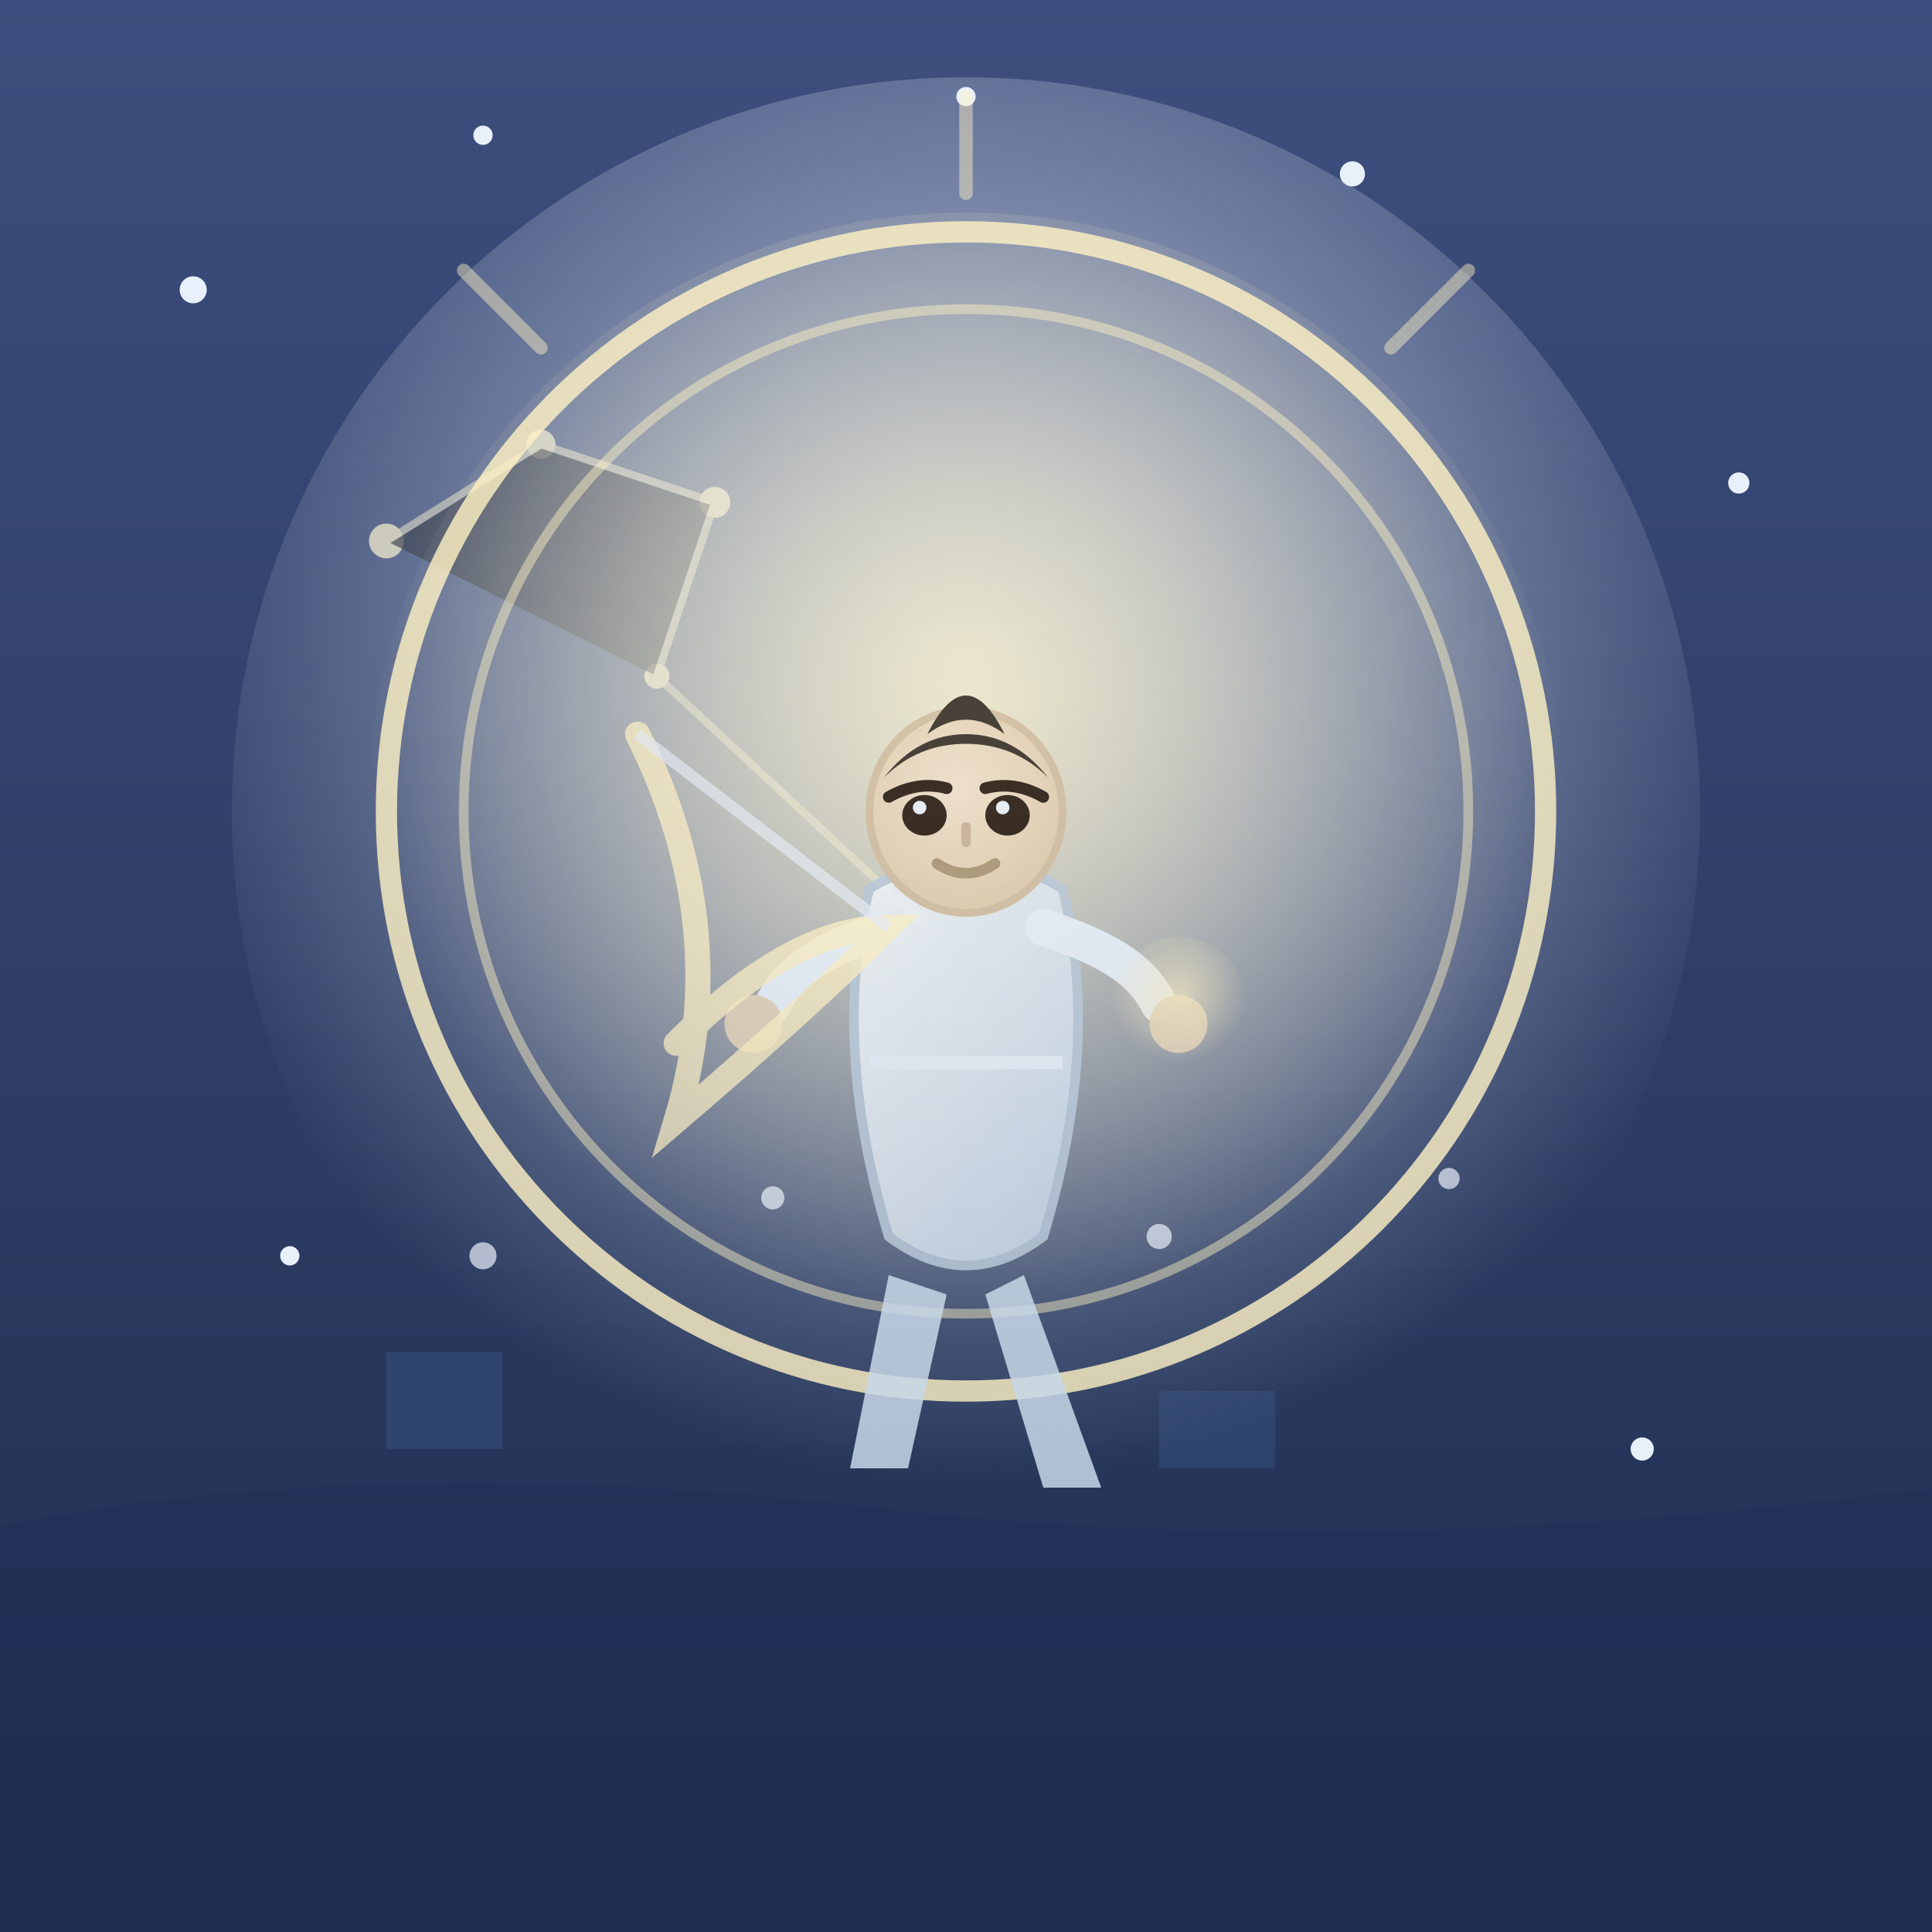
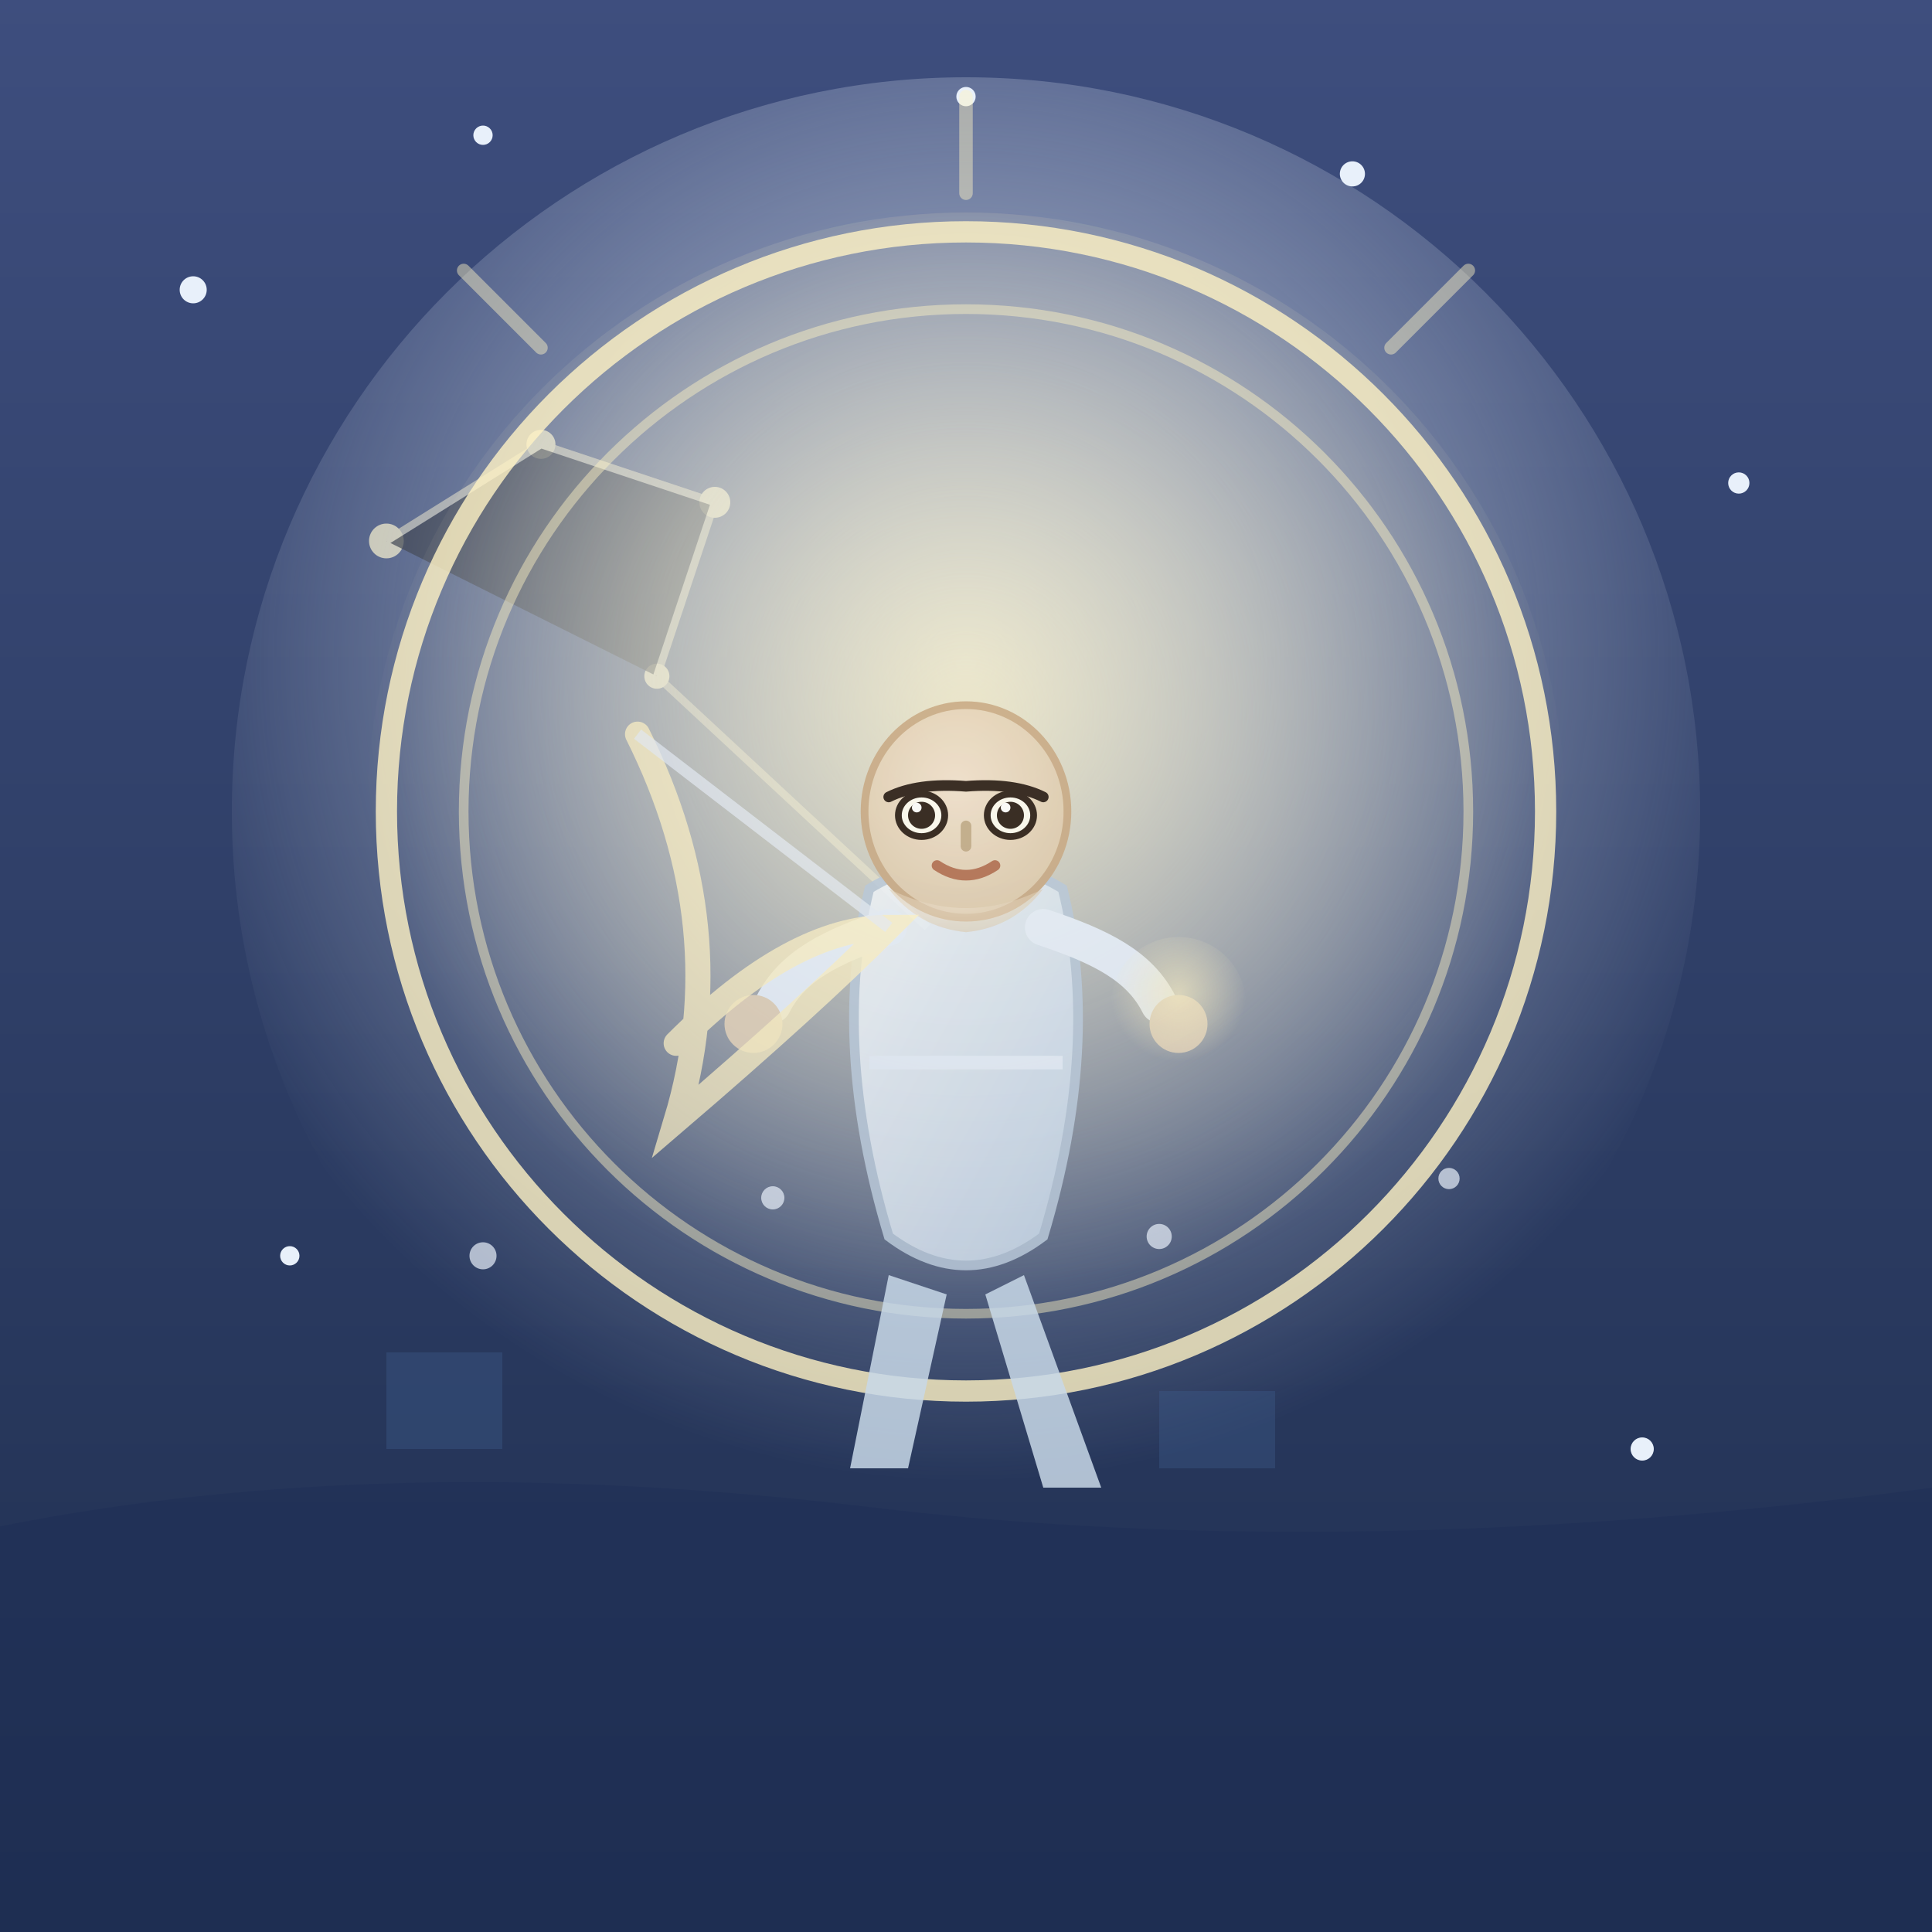
<svg xmlns="http://www.w3.org/2000/svg" viewBox="0 0 200 200" role="img" aria-label="射手座·艾俄洛斯·五阶·星空守望·英魂星辉永守圣域">
  <defs>
    <linearGradient id="bg" x1="0" y1="0" x2="0" y2="1">
      <stop offset="0%" stop-color="#3E4E7E" />
      <stop offset="52%" stop-color="#2E3E66" />
      <stop offset="100%" stop-color="#1E2E4E" />
    </linearGradient>
    <radialGradient id="aura" cx="50%" cy="40%" r="55%">
      <stop offset="0%" stop-color="#E8F0FA" stop-opacity="0.8" />
      <stop offset="100%" stop-color="#E8F0FA" stop-opacity="0" />
    </radialGradient>
    <radialGradient id="gold" cx="50%" cy="42%" r="50%">
      <stop offset="0%" stop-color="#FFF3C4" stop-opacity="0.7" />
      <stop offset="100%" stop-color="#FFF3C4" stop-opacity="0" />
    </radialGradient>
    <linearGradient id="robe" x1="0" y1="0" x2="1" y2="1">
      <stop offset="0%" stop-color="#F0F4F8" />
      <stop offset="100%" stop-color="#C8D8E8" />
    </linearGradient>
    <radialGradient id="skin" cx="45%" cy="38%" r="70%">
      <stop offset="0%" stop-color="#F0E0CC" />
      <stop offset="100%" stop-color="#DCC8A8" />
    </radialGradient>
    <g id="sag-face">
-       <ellipse cx="0" cy="0" rx="10" ry="10.5" fill="url(#skin)" stroke="#D0BCA0" stroke-width="0.8" />
-       <path d="M -4 -8 Q 0 -11 4 -8 Q 2 -12 0 -12 Q -2 -12 -4 -8 Z" fill="#2E2620" />
-       <path d="M -8.5 -3.5 Q -5 -8 0 -8 Q 5 -8 8.5 -3.5 Q 5 -7 0 -7 Q -5 -7 -8.5 -3.5 Z" fill="#2E2620" />
-       <path d="M -8 -1.5 Q -5 -3.2 -2 -2.4 M 8 -1.5 Q 5 -3.2 2 -2.4" stroke="#1E1008" stroke-width="1.2" stroke-linecap="round" fill="none" />
-       <ellipse cx="-4.3" cy="0.4" rx="2.3" ry="2.1" fill="#1E1008" />
-       <ellipse cx="4.3" cy="0.4" rx="2.3" ry="2.1" fill="#1E1008" />
-       <circle cx="-4.8" cy="-0.4" r="0.7" fill="#E8F0FA" />
-       <circle cx="3.8" cy="-0.4" r="0.7" fill="#E8F0FA" />
-       <path d="M 0 1.6 L 0 3.2" stroke="#C8B098" stroke-width="1" stroke-linecap="round" />
-       <path d="M -3 5.4 Q 0 7.4 3 5.4" fill="none" stroke="#A89070" stroke-width="1.1" stroke-linecap="round" />
+       <ellipse cx="0" cy="0" rx="10.5" ry="11" fill="url(#skin)" stroke="#C8A882" stroke-width="0.8" />
+       <path d="M -8 8 Q 0 12 8 8 Q 5 12 0 12.5 Q -5 12 -8 8 Z" fill="url(#skin)" opacity="0.6" />
+       <path d="M -8 -1.5 Q -5 -3 0 -2.6 Q 5 -3 8 -1.5" stroke="#1E1008" stroke-width="1.1" stroke-linecap="round" fill="none" />
+       <ellipse cx="-4.6" cy="0.4" rx="2.4" ry="2.2" fill="#FFFDF2" stroke="#1E1008" stroke-width="0.7" />
+       <ellipse cx="4.6" cy="0.4" rx="2.4" ry="2.2" fill="#FFFDF2" stroke="#1E1008" stroke-width="0.7" />
+       <circle cx="-4.6" cy="0.4" r="1.4" fill="#1E1008" />
+       <circle cx="4.6" cy="0.4" r="1.4" fill="#1E1008" />
+       <circle cx="-5.1" cy="-0.4" r="0.5" fill="#FFF" />
+       <circle cx="4.1" cy="-0.4" r="0.5" fill="#FFF" />
+       <path d="M 0 1.5 L 0 3.6" stroke="#C0A884" stroke-width="1.1" stroke-linecap="round" />
+       <path d="M -3 5.6 Q 0 7.6 3 5.6" fill="none" stroke="#B06A4A" stroke-width="1.1" stroke-linecap="round" />
    </g>
  </defs>
  <rect width="200" height="200" fill="url(#bg)" />
  <g fill="#E8F0FA">
    <circle cx="20" cy="30" r="1.4" />
    <circle cx="50" cy="14" r="1" />
    <circle cx="140" cy="18" r="1.3" />
    <circle cx="180" cy="50" r="1.1" />
    <circle cx="30" cy="130" r="1" />
    <circle cx="170" cy="150" r="1.2" />
    <circle cx="100" cy="10" r="1" />
  </g>
  <g opacity="0.7">
    <circle cx="40" cy="56" r="1.8" fill="#FFF3C4" />
    <circle cx="56" cy="46" r="1.5" fill="#FFF3C4" />
    <circle cx="74" cy="52" r="1.6" fill="#FFF3C4" />
    <circle cx="68" cy="70" r="1.3" fill="#FFF3C4" />
    <path d="M 40 56 L 56 46 L 74 52 L 68 70" stroke="#FFF3C4" stroke-width="0.8" opacity="0.7" />
    <path d="M 68 70 L 96 96" stroke="#FFF3C4" stroke-width="0.8" opacity="0.6" />
  </g>
  <circle cx="100" cy="84" r="76" fill="url(#aura)">
    <animate attributeName="opacity" values="0.8;0.5;0.8" dur="3.2s" repeatCount="indefinite" />
  </circle>
  <circle cx="100" cy="84" r="62" fill="url(#gold)">
    <animate attributeName="opacity" values="0.7;0.45;0.7" dur="3s" repeatCount="indefinite" />
  </circle>
  <g>
    <circle cx="100" cy="84" r="60" fill="none" stroke="#FFF3C4" stroke-width="2.2" opacity="0.8">
      <animate attributeName="r" values="60;65;60" dur="3.2s" repeatCount="indefinite" />
    </circle>
    <circle cx="100" cy="84" r="52" fill="none" stroke="#FFF3C4" stroke-width="1" opacity="0.45">
      <animate attributeName="r" values="52;55;52" dur="3.2s" repeatCount="indefinite" />
    </circle>
  </g>
  <g opacity="0.5">
    <path d="M 0 158 Q 40 150 90 156 Q 140 162 200 154 L 200 200 L 0 200 Z" fill="#1E2E56" />
    <path d="M 40 150 L 40 140 L 52 140 L 52 150 M 120 152 L 120 144 L 132 144 L 132 152" fill="#3E5E8E" opacity="0.7" />
  </g>
  <g fill="#E8F0FA" opacity="0.7">
    <circle cx="50" cy="130" r="1.4">
      <animate attributeName="cy" values="130;146;130" dur="2.4s" repeatCount="indefinite" />
    </circle>
    <circle cx="80" cy="124" r="1.2">
      <animate attributeName="cy" values="124;140;124" dur="2.8s" repeatCount="indefinite" />
    </circle>
    <circle cx="120" cy="128" r="1.3">
      <animate attributeName="cy" values="128;144;128" dur="2.6s" repeatCount="indefinite" />
    </circle>
    <circle cx="150" cy="122" r="1.1">
      <animate attributeName="cy" values="122;138;122" dur="3s" repeatCount="indefinite" />
    </circle>
  </g>
  <g opacity="0.85">
    <animateTransform attributeName="transform" type="translate" values="0 0;0 -2;0 0" dur="4s" repeatCount="indefinite" />
    <path d="M 92 132 L 88 152 L 94 152 L 98 134 Z" fill="#C8D8E8" />
    <path d="M 106 132 L 114 154 L 108 154 L 102 134 Z" fill="#C8D8E8" />
    <path d="M 90 92 Q 86 108 92 128 Q 100 134 108 128 Q 114 108 110 92 Q 100 86 90 92 Z" fill="url(#robe)" stroke="#B8C8D8" stroke-width="1" />
    <path d="M 90 110 L 110 110" stroke="#E8F0FA" stroke-width="1.4" />
    <use href="#sag-face" transform="translate(100,84) scale(1)" />
    <path d="M 92 96 C 86 98 82 100 80 104" fill="none" stroke="#E8F0FA" stroke-width="3.8" stroke-linecap="round" />
    <circle cx="78" cy="106" r="3" fill="#E0D0B8" />
    <path d="M 66 76 Q 76 96 70 116 Q 84 104 92 96 Q 82 96 70 108" fill="none" stroke="#FFF3C4" stroke-width="2.6" stroke-linecap="round" opacity="0.8" />
    <line x1="66" y1="76" x2="92" y2="96" stroke="#E8F0FA" stroke-width="1.2" opacity="0.7" />
    <g>
      <animateTransform attributeName="transform" type="translate" values="0 0;1 -1;0 0" dur="3s" repeatCount="indefinite" />
      <path d="M 108 96 C 114 98 118 100 120 104" fill="none" stroke="#E8F0FA" stroke-width="3.8" stroke-linecap="round" />
      <circle cx="122" cy="106" r="3" fill="#E0D0B8" />
      <circle cx="122" cy="104" r="7" fill="url(#gold)">
        <animate attributeName="r" values="7;11;7" dur="3s" repeatCount="indefinite" />
      </circle>
    </g>
  </g>
  <g fill="#E8F0FA">
    <circle cx="44" cy="104">
      <animate attributeName="cy" values="104;94;104" dur="3.2s" repeatCount="indefinite" />
      <animate attributeName="opacity" values="0.6;0.15;0.6" dur="3.2s" repeatCount="indefinite" />
    </circle>
    <circle cx="156" cy="84">
      <animate attributeName="cy" values="84;74;84" dur="3.6s" repeatCount="indefinite" />
      <animate attributeName="opacity" values="0.5;0.12;0.5" dur="3.6s" repeatCount="indefinite" />
    </circle>
  </g>
  <g stroke="#FFF3C4" stroke-width="1.4" opacity="0.45" stroke-linecap="round">
    <path d="M 100 20 L 100 10" />
    <path d="M 56 36 L 48 28" />
    <path d="M 144 36 L 152 28" />
  </g>
</svg>
